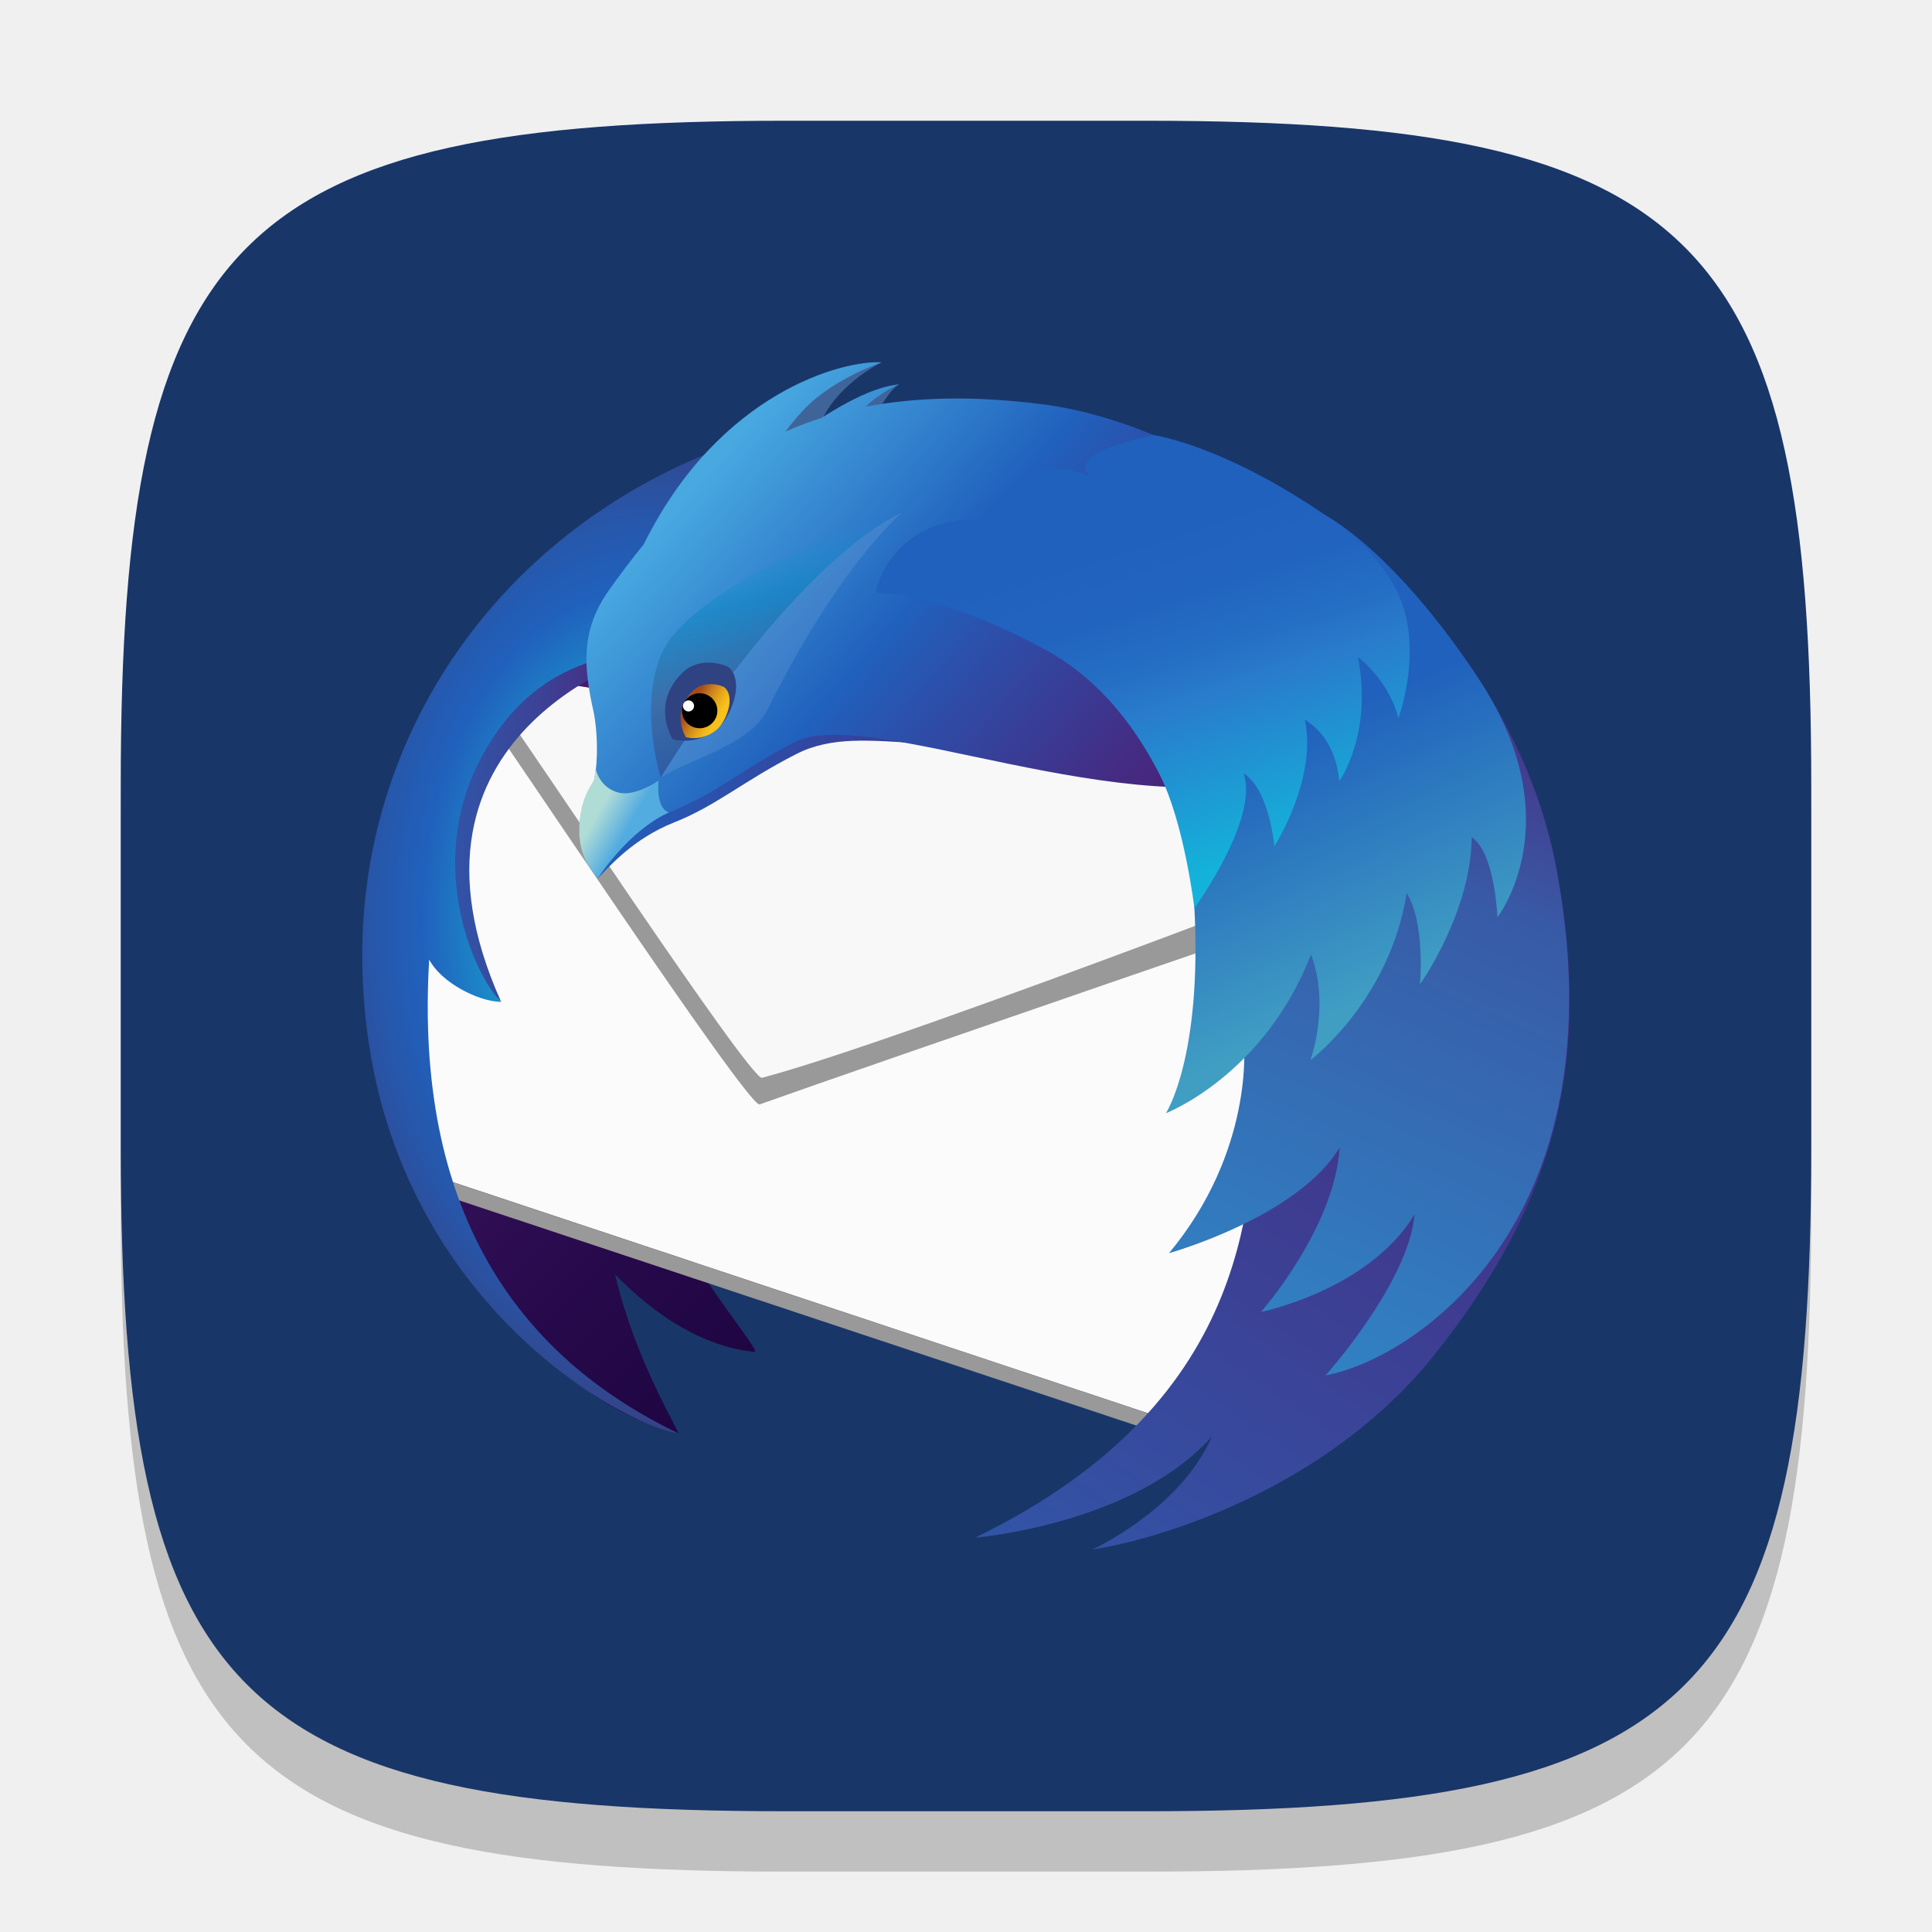
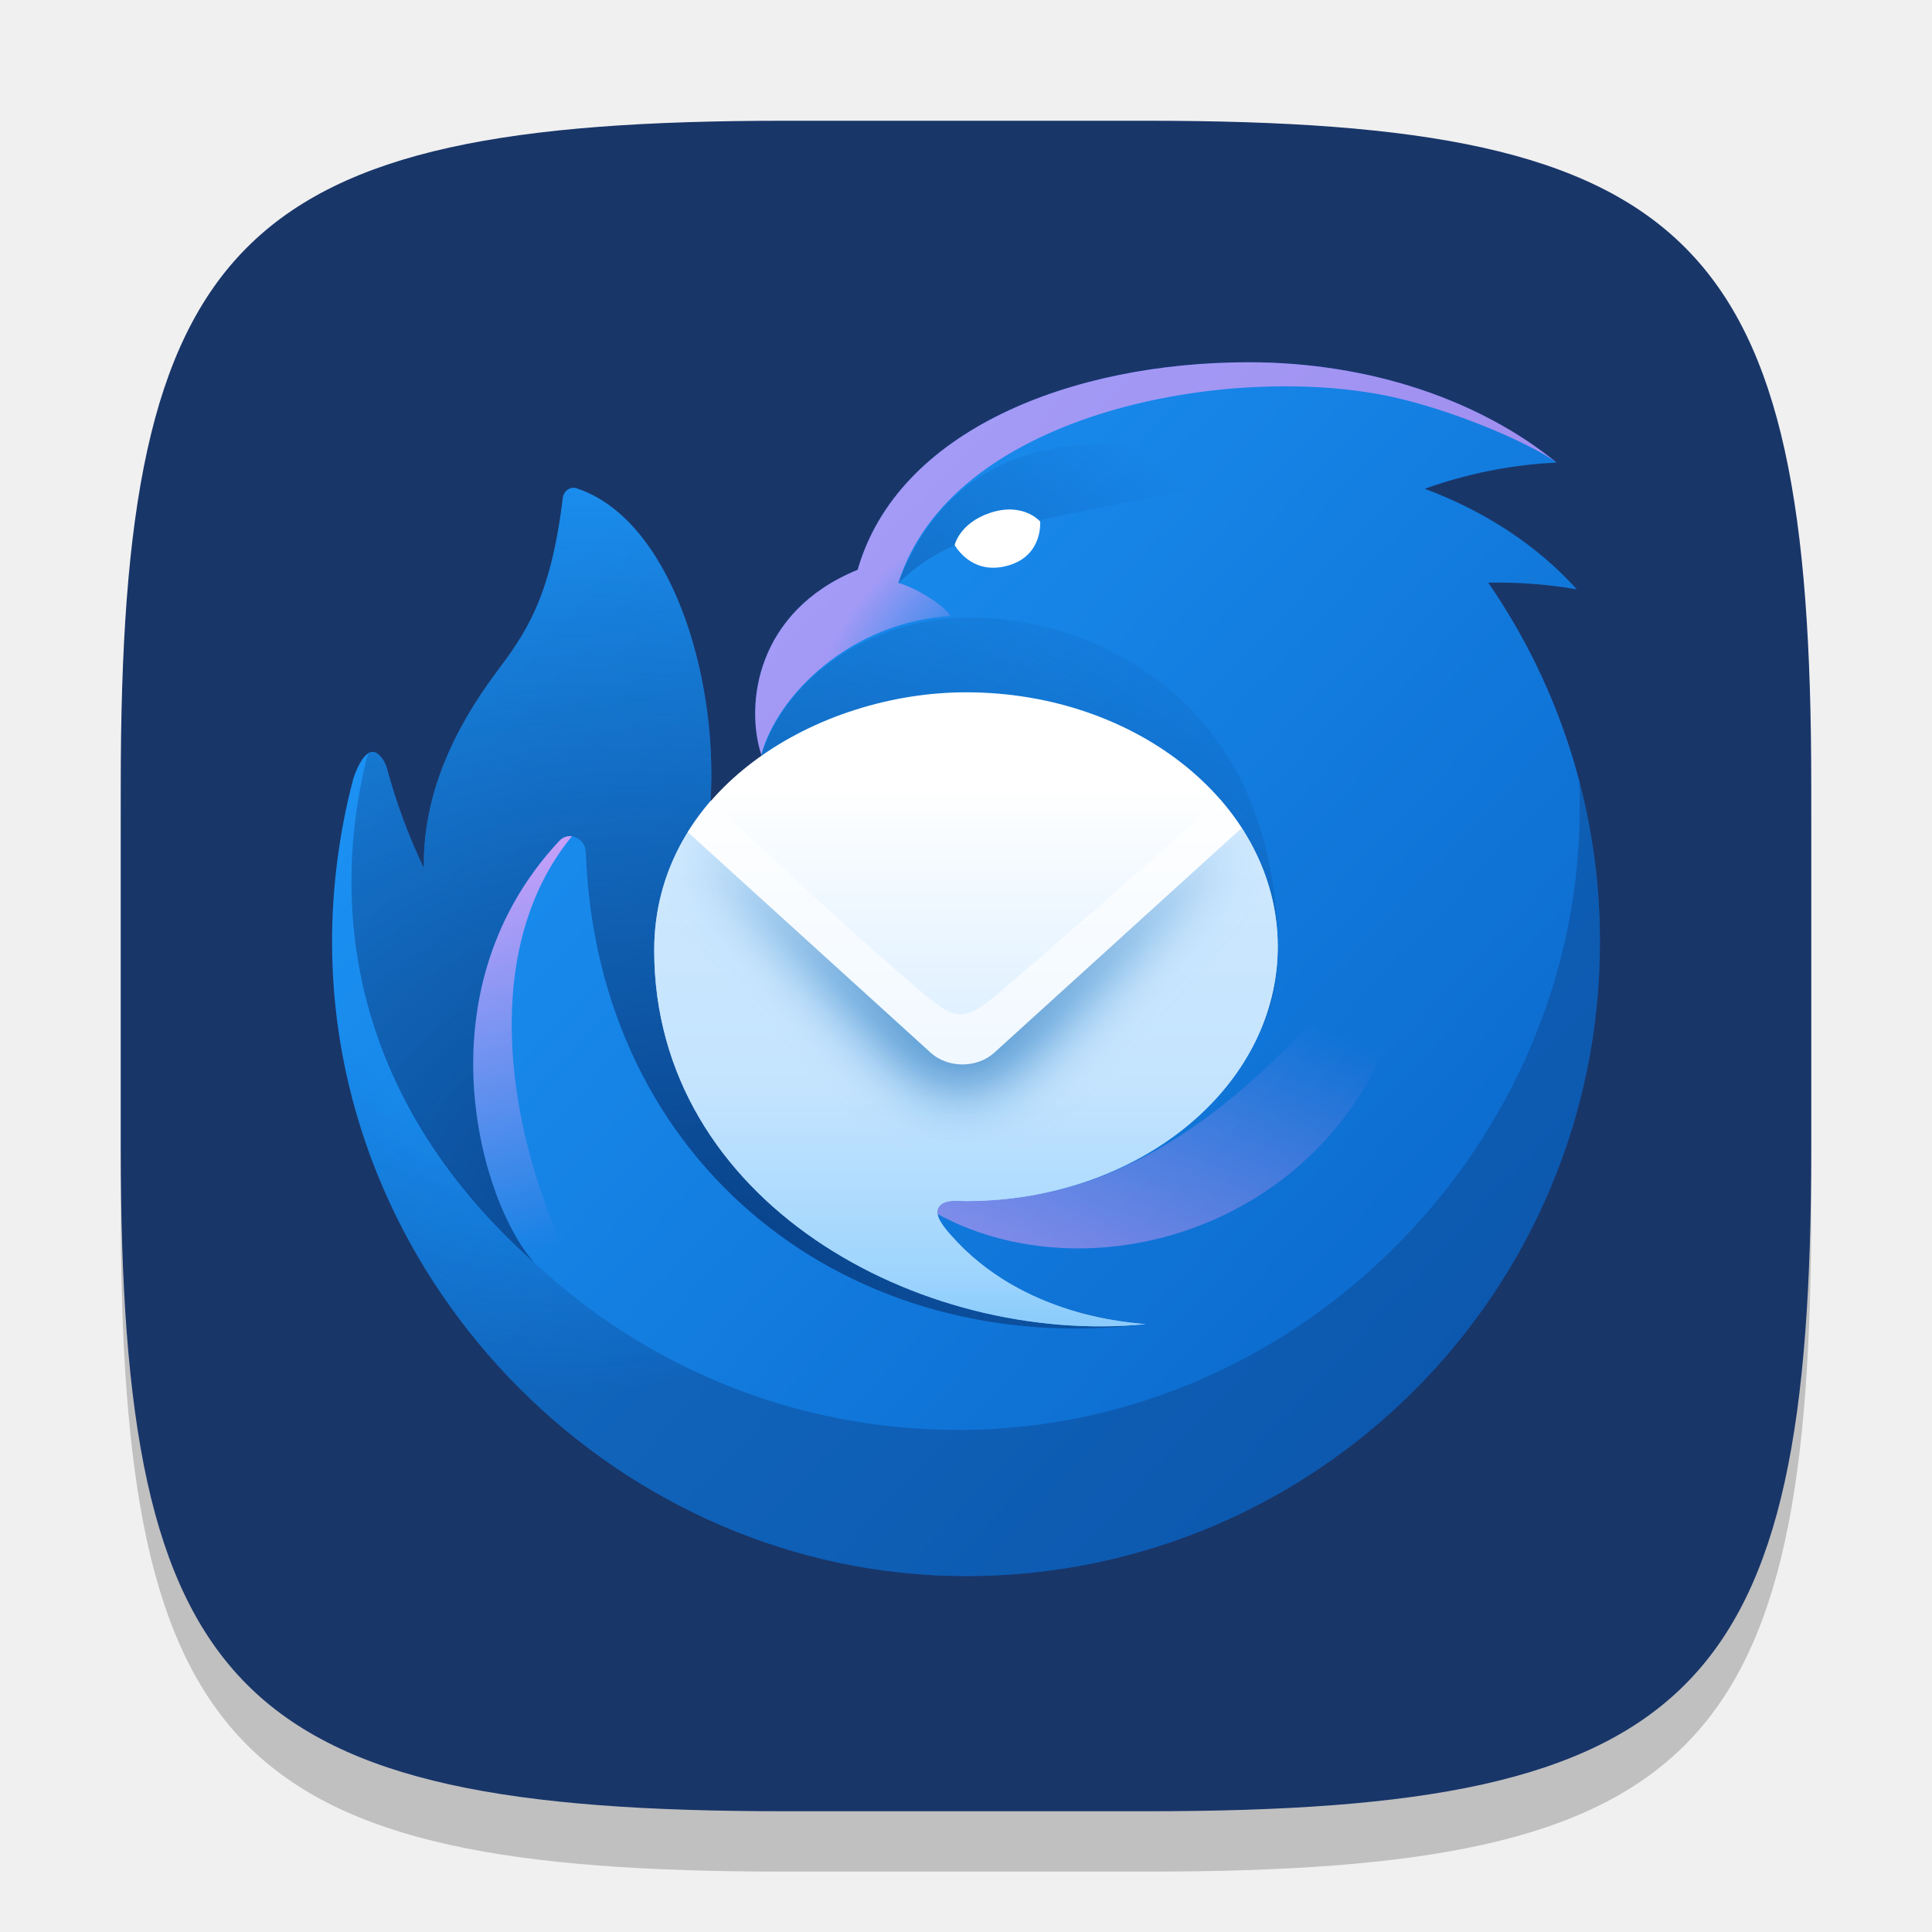
<svg xmlns="http://www.w3.org/2000/svg" width="32" height="32" viewBox="0 0 32 32" version="1.1" id="svg5">
  <defs id="defs2">
    <linearGradient id="SVGID_1_" gradientUnits="userSpaceOnUse" x1="199.533" y1="201.907" x2="39.679" y2="42.053" gradientTransform="matrix(0.1295758,0,0,0.1295758,8,8.000035)">
      <stop offset="0" style="stop-color:#130036" id="stop4" />
      <stop offset="0.23" style="stop-color:#18023B" id="stop6" />
      <stop offset="0.512" style="stop-color:#26094A" id="stop8" />
      <stop offset="0.821" style="stop-color:#3D1563" id="stop10" />
      <stop offset="1" style="stop-color:#4E1D75" id="stop12" />
    </linearGradient>
    <linearGradient id="SVGID_2_" gradientUnits="userSpaceOnUse" x1="10.243" y1="95.311" x2="57.704" y2="95.311" gradientTransform="matrix(0.1295758,0,0,0.1295758,8,8.000035)">
      <stop offset="0" style="stop-color:#3156A8" id="stop27" />
      <stop offset="0.247" style="stop-color:#3351A4" id="stop29" />
      <stop offset="0.536" style="stop-color:#3B4397" id="stop31" />
      <stop offset="0.845" style="stop-color:#472C82" id="stop33" />
      <stop offset="1" style="stop-color:#4E1D75" id="stop35" />
    </linearGradient>
    <radialGradient id="SVGID_3_" cx="59.073" cy="113.923" r="85.247" gradientTransform="matrix(0.1295758,0,0,0.187885,8,1.357277)" gradientUnits="userSpaceOnUse">
      <stop offset="0.165" style="stop-color:#14CDDA" id="stop40" />
      <stop offset="0.548" style="stop-color:#2061BD" id="stop42" />
      <stop offset="0.655" style="stop-color:#2658AC" id="stop44" />
      <stop offset="0.864" style="stop-color:#373F81" id="stop46" />
      <stop offset="1" style="stop-color:#432D62" id="stop48" />
    </radialGradient>
    <linearGradient id="SVGID_4_" gradientUnits="userSpaceOnUse" x1="44.539" y1="57.897" x2="191.515" y2="57.897" gradientTransform="matrix(0.1295758,0,0,0.1295758,8,8.000035)">
      <stop offset="0" style="stop-color:#2061BD" id="stop53" />
      <stop offset="0.185" style="stop-color:#2B51AC" id="stop55" />
      <stop offset="0.683" style="stop-color:#442C84" id="stop57" />
      <stop offset="0.941" style="stop-color:#4E1D75" id="stop59" />
    </linearGradient>
    <linearGradient id="SVGID_5_" gradientUnits="userSpaceOnUse" x1="66.174" y1="23.206" x2="167.264" y2="111.082" gradientTransform="matrix(0.1295758,0,0,0.1295758,8,8.000035)">
      <stop offset="0.02" style="stop-color:#48A8E0" id="stop68" />
      <stop offset="0.388" style="stop-color:#2061BD" id="stop70" />
      <stop offset="0.497" style="stop-color:#2B51AC" id="stop72" />
      <stop offset="0.789" style="stop-color:#442C84" id="stop74" />
      <stop offset="0.941" style="stop-color:#4E1D75" id="stop76" />
    </linearGradient>
    <linearGradient id="SVGID_6_" gradientUnits="userSpaceOnUse" x1="19.676" y1="337.414" x2="217.835" y2="43.631" gradientTransform="matrix(0.1295758,0,0,0.1295758,8,8.000035)">
      <stop offset="0.379" style="stop-color:#3156A8" id="stop81" />
      <stop offset="1" style="stop-color:#4E1D75" id="stop83" />
    </linearGradient>
    <linearGradient id="SVGID_7_" gradientUnits="userSpaceOnUse" x1="96.745" y1="278.646" x2="206.317" y2="32.542" gradientTransform="matrix(0.1295758,0,0,0.1295758,8,8.000035)">
      <stop offset="0" style="stop-color:#29ABE2" id="stop88" />
      <stop offset="0.773" style="stop-color:#385AA6" id="stop90" />
      <stop offset="0.858" style="stop-color:#414293" id="stop92" />
      <stop offset="1" style="stop-color:#4E1D75" id="stop94" />
    </linearGradient>
    <linearGradient id="SVGID_8_" gradientUnits="userSpaceOnUse" x1="48.269" y1="92.034" x2="54.241" y2="95.468" gradientTransform="matrix(0.1295758,0,0,0.1295758,8,8.000035)">
      <stop offset="0" style="stop-color:#B0DCD6" id="stop99" />
      <stop offset="1" style="stop-color:#53ACE0" id="stop101" />
    </linearGradient>
    <linearGradient id="SVGID_11_" gradientUnits="userSpaceOnUse" x1="176.214" y1="23.085" x2="164.24" y2="20.555" gradientTransform="matrix(0.1295758,0,0,0.1295758,8,8.000035)">
      <stop offset="0" style="stop-color:#3092B9" id="stop121" />
      <stop offset="0.22" style="stop-color:#258DB6" id="stop123" />
      <stop offset="0.656" style="stop-color:#1685B1" id="stop125" />
      <stop offset="1" style="stop-color:#1082AF" id="stop127" />
    </linearGradient>
    <linearGradient id="SVGID_12_" gradientUnits="userSpaceOnUse" x1="80.784" y1="38.025" x2="90.637" y2="77.544" gradientTransform="matrix(0.1295758,0,0,0.1295758,8,8.000035)">
      <stop offset="0.007" style="stop-color:#1398D1;stop-opacity:0" id="stop138" />
      <stop offset="0.248" style="stop-color:#1187C2;stop-opacity:0.62" id="stop140" />
      <stop offset="0.642" style="stop-color:#3F6499;stop-opacity:0.71" id="stop142" />
      <stop offset="1" style="stop-color:#2F4282;stop-opacity:0.5" id="stop144" />
    </linearGradient>
    <linearGradient id="SVGID_13_" gradientUnits="userSpaceOnUse" x1="48.738" y1="14.373" x2="43.199" y2="11.303" gradientTransform="matrix(0.1294981,0.0045222,-0.0045222,0.1294981,11.18635,15.40143)">
      <stop offset="0" style="stop-color:#F9C21B" id="stop153" />
      <stop offset="0.148" style="stop-color:#F3BA1B" id="stop155" />
      <stop offset="0.379" style="stop-color:#E3A41B" id="stop157" />
      <stop offset="0.663" style="stop-color:#C9801C" id="stop159" />
      <stop offset="0.988" style="stop-color:#A44E1C" id="stop161" />
      <stop offset="1" style="stop-color:#A34C1C" id="stop163" />
    </linearGradient>
    <linearGradient id="SVGID_14_" gradientUnits="userSpaceOnUse" x1="206.211" y1="130.139" x2="169.43" y2="47.526" gradientTransform="matrix(0.1295758,0,0,0.1295758,8,8.000035)">
      <stop offset="0" style="stop-color:#409EC3" id="stop174" />
      <stop offset="0.62" style="stop-color:#2061BD" id="stop176" />
    </linearGradient>
    <linearGradient id="SVGID_15_" gradientUnits="userSpaceOnUse" x1="176.76" y1="103.061" x2="150.407" y2="21.954" gradientTransform="matrix(0.1295758,0,0,0.1295758,8,8.000035)">
      <stop offset="0" style="stop-color:#14B2DA" id="stop181" />
      <stop offset="0.403" style="stop-color:#297CCC" id="stop183" />
      <stop offset="0.508" style="stop-color:#256FC5" id="stop185" />
      <stop offset="0.649" style="stop-color:#2164BF" id="stop187" />
      <stop offset="0.816" style="stop-color:#2061BD" id="stop189" />
      <stop offset="0.984" style="stop-color:#2061BD" id="stop191" />
    </linearGradient>
+     <linearGradient id="a" x1="146.185" x2="639.585" y1="155.649" y2="615.869" gradientUnits="userSpaceOnUse">
+       <stop stop-color="#1B91F3" id="stop13" />
+       <stop offset="1" stop-color="#0B68CB" id="stop14" />
+     </linearGradient>
+     <radialGradient id="b" cx="0" cy="0" r="1" gradientTransform="matrix(117.9299,271.4495,-260.0389,112.9726,145.274,314)" gradientUnits="userSpaceOnUse">
+       <stop offset="0.53" stop-color="#0B4186" stop-opacity="0" id="stop26" />
+       <stop offset="1" stop-color="#0B4186" stop-opacity="0.45" id="stop27-3" />
+     </radialGradient>
+     <radialGradient id="c" cx="0" cy="0" r="1" gradientTransform="matrix(-38.95041,-49.85964,82.50652,-64.45421,383.705,192.449)" gradientUnits="userSpaceOnUse">
+       <stop stop-color="#EF3ACC" stop-opacity="0" id="stop28" />
+       <stop offset="1" stop-color="#EF3ACC" stop-opacity="0.64" id="stop29-6" />
+     </radialGradient>
+     <linearGradient id="d" x1="283.475" x2="461.015" y1="273.458" y2="75.818" gradientUnits="userSpaceOnUse">
+       <stop stop-color="#0F5DB0" id="stop15" />
+       <stop offset="1" stop-color="#0F5DB0" stop-opacity="0" id="stop16" />
+     </linearGradient>
+     <radialGradient id="e" cx="0" cy="0" r="1" gradientTransform="matrix(200.5003,-415.9102,513.7714,247.6768,242.704,551.15)" gradientUnits="userSpaceOnUse">
+       <stop offset="0.02" stop-color="#094188" id="stop30" />
+       <stop offset="0.97" stop-color="#0B4186" stop-opacity="0" id="stop31-7" />
+     </radialGradient>
+     <linearGradient id="f" x1="594.625" x2="512.075" y1="416.559" y2="619.249" gradientUnits="userSpaceOnUse">
+       <stop stop-color="#E247C4" stop-opacity="0" id="stop17" />
+       <stop offset="1" stop-color="#E247C4" stop-opacity="0.64" id="stop18" />
+     </linearGradient>
+     <linearGradient id="g" x1="82.716" x2="155.445" y1="234.79" y2="527.51" gradientUnits="userSpaceOnUse">
+       <stop offset="0.1" stop-color="#EF3ACC" id="stop19" />
+       <stop offset="1" stop-color="#EF3ACC" stop-opacity="0" id="stop20" />
+     </linearGradient>
+     <linearGradient id="h" x1="374.705" x2="374.705" y1="273.95" y2="569.949" gradientUnits="userSpaceOnUse">
+       <stop stop-color="#fff" id="stop21" />
+       <stop offset="0.91" stop-color="#BEE1FE" id="stop22" />
+       <stop offset="1" stop-color="#96CEFD" id="stop23" />
+     </linearGradient>
+     <mask id="i" width="345" height="276" x="202" y="297" maskUnits="userSpaceOnUse">
+       <path fill="#ffffff" d="m 546.835,362.969 c 0,77.57 -77.07,140.45 -172.13,140.45 -4.59,0 -12.3,-1.18 -15.11,3.4 -2.81,4.56 3.38,11.6 6.95,15.63 37.16,42.04 91.07,47.33 105.22,48.72 l 2.23,0.22 c -124.88,12.08 -271.38,-67.7 -271.42,-206.37 -0.131,-23.089 6.295,-45.74 18.53,-65.32 l 134.08,121.78 c 9.54,8.66 25.61,8.66 35.15,0 l 136.62,-124.09 c 12.7,19.58 19.88,41.9 19.88,65.58 z" id="path10" />
+     </mask>
+     <linearGradient id="j" x1="380.245" x2="380.245" y1="441.449" y2="565.449" gradientUnits="userSpaceOnUse">
+       <stop stop-color="#BCE0FD" id="stop24" />
+       <stop offset="1" stop-color="#88CCFC" id="stop25" />
+     </linearGradient>
+     <filter id="k" width="341.88" height="198.416" x="201.475" y="276.158" color-interpolation-filters="sRGB" filterUnits="userSpaceOnUse">
+       <feFlood flood-opacity="0" result="BackgroundImageFix" id="feFlood31" />
+       <feBlend in="SourceGraphic" in2="BackgroundImageFix" result="shape" id="feBlend31" mode="normal" />
+       <feGaussianBlur result="effect1_foregroundBlur_106_1002" stdDeviation="16" id="feGaussianBlur31" />
+     </filter>
  </defs>
  <path id="path563" style="opacity:0.2;fill:#000000;stroke-width:1;stroke-linecap:round;stroke-linejoin:round" d="M 13,3 C 3.899,3 2,4.94 2,14 v 6 c 0,9.06 1.899,11 11,11 h 6 c 9.101,0 11,-1.94 11,-11 V 14 C 30,4.94 28.101,3 19,3 Z" />
  <path id="path530" style="fill:#193669;fill-opacity:1;stroke-width:1;stroke-linecap:round;stroke-linejoin:round" d="M 13,2 C 3.899,2 2,3.94 2,13 v 6 c 0,9.06 1.899,11 11,11 h 6 c 9.101,0 11,-1.94 11,-11 V 13 C 30,3.94 28.101,2 19,2 Z" />
-   <g id="g2768" transform="matrix(0.625,0,0,0.625,1,1)">
-     <path class="st1" d="m 32.475,12.599 c -1.879,-1.227 -4.282,-1.625 -5.608,-1.763 -1.419,-0.148 -2.652,-0.122 -3.736,0.037 -0.092,-0.001 -0.183,-0.005 -0.276,-0.005 -0.07,0 -0.14,0.003 -0.211,0.004 0.029,-0.036 0.049,-0.058 0.049,-0.058 0,0 -0.057,0.009 -0.169,0.06 -0.352,0.006 -0.702,0.018 -1.048,0.041 0.481,-0.527 0.875,-0.803 0.875,-0.803 0,0 -0.468,0.068 -1.321,0.842 -0.406,0.037 -0.806,0.087 -1.2,0.148 0.896,-1.213 1.834,-1.724 1.834,-1.724 0,0 -1.137,-0.231 -2.916,1.557 -0.149,0.15 -0.287,0.305 -0.421,0.463 -5.187,1.255 -8.899,4.605 -8.899,8.542 0,0.772 -0.237,1.621 0.019,2.469 -0.102,1.354 0.115,5.05 0.115,5.05 0,0 1.404,7.599 6.804,8.921 0.086,0.02 -1.128,-1.894 -1.665,-4.204 1.046,1.064 2.292,1.905 3.69,2.05 0.172,0.018 -0.799,-1.12 -1.649,-2.492 l 12.271,4.134 c 6.418,-2.757 5.671,-2.508 7.049,-4.001 3.036,-3.286 3.461,-5.151 2.696,-10.656 -0.517,-3.716 -3.26,-7.397 -6.283,-8.612 z" id="path15" style="fill:url(#SVGID_1_);stroke-width:0.13" />
-     <polygon class="st2" points="172.911,219.015 201.939,95.591 22.687,62.276 8.546,142.68 16.387,166.974 " id="polygon17" transform="matrix(0.1295758,0,0,0.1295758,8,8.000035)" style="fill:#fbfbfb" />
-     <path class="st3" d="m 10.997,16.424 c 0.102,0.219 0.072,0.271 0.008,0.271 -0.029,0 -0.064,-0.01 -0.097,-0.021 -0.033,-0.01 -0.064,-0.021 -0.084,-0.021 -0.056,0 -0.024,0.083 0.293,0.482 0.449,0.571 7.049,10.534 7.409,10.534 0.002,0 0.004,-2.6e-4 0.005,-8e-4 3.072,-1.095 16.138,-5.579 16.138,-5.579 L 33.333,20.141 10.997,16.424" id="path19" style="fill:#999999;stroke-width:0.13" />
-     <path class="st4" d="m 11.188,16.179 c 0,0 0.098,0.509 0.555,1.073 0.454,0.569 6.545,9.792 6.851,9.711 3.99,-1.059 18.468,-6.696 18.468,-6.696 z" id="path23" style="fill:#f8f8f8;stroke-width:0.13" />
-     <polygon class="st3" points="167.321,217.161 18.568,167.703 19.094,171.178 168.976,221.012 " id="polygon25" transform="matrix(0.1295758,0,0,0.1295758,8,8.000035)" style="fill:#999999" />
-     <path class="st5" d="m 15.477,15.748 c 0,0 -7.013,2.054 -3.795,9.204 0,0 -1.475,-1.351 -2.354,-3.078 -0.04,-0.077 1.464,-5.42 1.464,-5.42 z" id="path38" style="fill:url(#SVGID_2_);stroke-width:0.13" />
-     <path class="st6" d="M 11.682,24.952 C 11.072,24.942 10.092,24.439 9.774,23.829 9.377,30.45 12.079,34.317 16.367,36.379 14.966,36.219 8,32.543 8,23.697 8,16.175 13.968,9.452 23.308,9.144 c 0.057,0.422 -4.631,1.479 -4.78,1.976 -0.233,0.774 -0.768,1.616 -1.219,2.291 -0.611,0.915 0.85,1.697 -0.224,1.944 -1.616,0.371 -3.77,0.165 -5.359,2.231 -2.389,3.105 -0.795,6.657 -0.044,7.365 z" id="path51" style="fill:url(#SVGID_3_);stroke-width:0.13" />
-     <path class="st7" d="m 25.758,9.386 c -6.049,-0.464 -9.162,1.956 -11.16,4.771 -0.728,1.024 -0.648,1.965 -0.398,3.102 0.108,0.485 0.217,0.718 0.085,1.212 -0.072,0.273 -0.06,0.528 -0.15,0.689 -0.124,0.222 -0.282,0.466 -0.335,0.865 -0.132,0.998 0.221,1.315 0.441,1.651 0.314,-0.312 0.928,-1.047 2.036,-1.486 1.107,-0.439 1.836,-1.098 3.223,-1.806 1.896,-0.967 4.118,0.5 8.332,-0.881 1.297,-0.425 4.276,-4.839 4.984,-5.008 C 30.846,10.316 27.494,9.519 25.758,9.386 Z" id="path62" style="fill:url(#SVGID_4_);stroke-width:0.13" />
-     <path class="st8" d="m 21.762,8.004 c 0,0 -1.08,0.522 -1.55,1.464 1.086,-0.547 1.716,-0.847 2.014,-0.882 0,0 -0.285,0.138 -0.639,0.89 0.626,-0.2 0.841,-0.327 1.013,-0.329 0,0 -0.05,0.079 -0.096,0.83 -0.961,-0.312 -2.811,0.051 -3.795,0.668 -0.334,-1.78 3.053,-2.641 3.053,-2.641 z" id="path66" style="fill:#3f6499;stroke-width:0.13" />
-     <path class="st9" d="m 26.06,9.118 c -1.854,-0.24 -3.404,-0.193 -4.722,0.061 0.414,-0.397 0.894,-0.593 0.894,-0.593 -0.621,0.055 -1.397,0.461 -2.062,0.89 -0.335,0.107 -0.655,0.228 -0.958,0.363 0.185,-0.244 0.401,-0.505 0.612,-0.706 0.783,-0.744 1.944,-1.129 1.944,-1.129 -0.992,-0.073 -4.311,0.777 -6.308,4.822 -0.327,0.399 -0.633,0.808 -0.924,1.218 -0.751,1.058 -0.669,2.029 -0.41,3.202 0.11,0.501 0.131,1.301 0.022,1.818 -0.022,0.104 -0.306,0.371 -0.379,1.092 -0.078,0.765 0.195,1.141 0.464,1.452 0.956,-1.398 1.9,-1.676 1.9,-1.676 1.339,-0.548 1.896,-1.134 3.329,-1.865 1.958,-0.999 8.803,2.261 13.154,0.836 1.339,-0.438 -0.515,-6.137 0.215,-6.312 -2.034,-2.249 -4.988,-3.242 -6.771,-3.473 z" id="path79" style="fill:url(#SVGID_5_);stroke-width:0.13" />
-     <path class="st10" d="m 39.639,21.384 c -1.072,-5.602 -6.232,-10.699 -10.381,-10.982 -1.841,-0.125 -1.276,0.819 -2.428,1.178 -4.965,1.55 -5.041,2.454 -5.041,2.454 10.528,0.495 10.688,10.893 7.868,13.523 0.793,-0.185 1.654,-1.155 2.444,-2.678 -0.095,0.639 -0.176,1.423 -0.295,2.297 -0.361,2.669 0.107,8.243 -7.562,11.973 0,0 4.195,-0.343 6.275,-2.684 -0.846,1.945 -3.167,2.996 -3.167,2.996 1.708,-0.25 6.195,-1.574 9.053,-5.148 3.235,-4.046 4.208,-7.842 3.234,-12.93 z" id="path86" style="fill:url(#SVGID_6_);stroke-width:0.13" />
-     <path class="st11" d="m 29.379,31.611 c 0,0 3.42,-0.956 4.523,-2.803 -0.134,2.153 -2.087,4.362 -2.087,4.362 0,0 2.856,-0.578 4.073,-2.587 -0.159,1.813 -2.357,4.264 -2.357,4.264 2.248,-0.403 7.895,-3.971 6.109,-13.463 -1.055,-5.606 -6.232,-10.699 -10.381,-10.982 -1.841,-0.125 -1.276,0.819 -2.428,1.178 -4.965,1.55 -5.041,2.454 -5.041,2.454 10.528,0.495 13.326,6.005 7.868,13.376 0.793,-0.185 1.112,-0.621 1.708,-1.335 -2.6e-4,0 0.27,2.822 -1.986,5.535 z" id="path97" style="fill:url(#SVGID_7_);stroke-width:0.13" />
-     <path class="st12" d="m 15.853,19.087 c 0,0 -0.611,0.428 -1.054,0.319 -0.524,-0.129 -0.613,-0.637 -0.613,-0.637 -0.012,0.104 -0.025,0.204 -0.044,0.295 -0.022,0.104 -0.306,0.371 -0.379,1.092 -0.078,0.765 0.209,1.208 0.478,1.519 0.956,-1.398 1.886,-1.743 1.886,-1.743 -0.364,-0.127 -0.274,-0.845 -0.274,-0.845 z" id="path104" style="fill:url(#SVGID_8_);stroke-width:0.13" />
-     <path class="st18" d="m 29.187,10.389 c 0.143,-0.037 0.728,0.026 1.112,0.199 0.384,0.172 1.046,0.477 0.516,0.609 -0.53,0.132 -0.834,-0.079 -1.099,-0.305 -0.265,-0.225 -0.887,-0.41 -0.53,-0.503 z" id="path130" style="opacity:0.12;fill:url(#SVGID_11_);stroke-width:0.13" mask="none" />
-     <path class="st19" d="m 15.911,19.004 c 0,0 3.354,-5.528 6.387,-7.02 0.282,-0.142 -4.199,1.191 -6.002,3.181 -1.072,1.183 -0.504,3.499 -0.385,3.839 z" id="path147" style="fill:url(#SVGID_12_);stroke-width:0.13" />
-     <path class="st20" d="m 15.911,19.004 c 0.003,-0.002 0.006,-0.004 0.01,-0.006 0.867,-0.536 2.354,-0.845 2.833,-1.816 1.845,-3.741 3.544,-5.198 3.544,-5.198 -3.033,1.492 -6.387,7.02 -6.387,7.02 z" id="path149" style="opacity:0.1;fill:#f2f2f2;stroke-width:0.13" />
-     <path class="st21" d="m 16.23,17.993 c 0,0 -0.605,-0.928 0.266,-1.774 0.459,-0.446 1.156,-0.198 1.236,-0.118 0.343,0.34 0.127,1.057 -0.181,1.463 -0.174,0.229 -0.681,0.584 -1.321,0.429 z" id="path151" style="fill:#2f4282;stroke-width:0.13" />
-     <path class="st22" d="m 16.576,17.935 c 0,0 -0.418,-0.641 0.184,-1.226 0.317,-0.308 0.798,-0.137 0.854,-0.082 0.237,0.235 0.088,0.73 -0.125,1.011 -0.12,0.158 -0.471,0.404 -0.913,0.297 z" id="path166" style="fill:url(#SVGID_13_);stroke-width:0.13" />
-     <path d="m 17.41,17.251 c -0.009,0.256 -0.226,0.456 -0.484,0.448 -0.259,-0.009 -0.461,-0.224 -0.452,-0.48 0.009,-0.256 0.226,-0.456 0.485,-0.447 0.258,0.009 0.46,0.224 0.451,0.48 z" id="path168" style="stroke-width:0.13" />
-     <circle class="st24" cx="16.646" cy="17.108" r="0.147" id="circle172" style="fill:#ffffff;stroke-width:0.13" />
-     <path class="st23" d="m 37.609,16.424 c -2.296,-3.495 -4.115,-4.384 -4.115,-4.384 0,0 0.084,2.546 1.358,3.774 0.146,0.14 -1.526,-1.093 -1.526,-1.093 0,0 -0.357,1.176 0.462,2.528 -0.238,-0.316 -0.395,-0.436 -0.395,-0.436 0,0 -1.543,0.712 -1.998,1.699 -0.235,-0.444 -0.412,-0.705 -0.412,-0.705 0,0 -1.067,2.13 -0.933,4.599 0.218,4.015 -0.752,5.495 -0.752,5.495 0,0 2.599,-0.997 3.845,-4.207 0.515,1.365 -0.016,2.801 -0.016,2.801 0,0 2.1,-1.569 2.551,-4.429 0.501,0.807 0.353,2.418 0.353,2.418 0,0 1.34,-1.866 1.373,-3.898 0.621,0.433 0.678,2.125 0.678,2.125 0,0 1.987,-2.54 -0.474,-6.288 z" id="path179" style="fill:url(#SVGID_14_);stroke-width:0.13" />
-     <path class="st25" d="m 35.377,13.981 c -0.6,-1.118 -1.659,-1.831 -2.59,-2.408 -2.321,-1.439 -3.813,-1.641 -3.813,-1.641 0,0 -2.142,0.398 -1.774,0.994 0.019,0.031 0.063,0.069 0.125,0.114 -1.879,-0.865 -2.944,1.124 -2.944,1.124 -1.073,-0.065 -2.38,0.463 -2.762,1.879 -0.04,0.147 0.481,0.064 0.749,0.122 1.565,0.34 3.039,1.078 3.716,1.443 1.575,0.848 2.509,2.261 3.049,3.321 0.653,1.282 0.919,3.538 0.919,3.538 0,0 1.717,-2.359 1.307,-3.57 0.68,0.422 0.814,1.93 0.814,1.93 0,0 1.145,-1.793 0.806,-3.355 0.883,0.538 0.912,1.633 0.912,1.633 0,0 0.899,-1.248 0.493,-3.295 0.889,0.707 1.075,1.622 1.075,1.622 0,0 0.726,-1.943 -0.083,-3.45 z" id="path194" style="fill:url(#SVGID_15_);stroke-width:0.13" />
+   <g id="g31" transform="matrix(0.02999962,0,0,0.02999962,4.758856,4.791343)">
+     <path fill="url(#a)" d="m 314.805,154.949 h 0.06 c 22.04,-77.05 118.08,-114.66 215.95,-114.66 67.63,0 128.341,21.41 169.961,55.4 -24.838,1.171 -49.362,6.045 -72.76,14.46 33.63,12.5 62.519,31.73 83.929,55.52 -16.153,-2.78 -32.532,-4.019 -48.919,-3.7 40.276,58.343 61.794,127.585 61.68,198.48 0,193.3 -156.701,350 -350.001,350 -190.32,0 -350,-159.35 -350,-350 0,-30.11 4,-61.2 11.77,-90.36 2.04,-6.12 4.88,-11.99 8.65,-14.14 4.72,-2.69 9.02,5.33 9.71,7.94 5.118,19.17 12.004,37.823 20.57,55.72 -0.75,-39.96 16.32,-76.36 39.8,-107.84 15.66,-20.99 30.18,-40.44 36.88,-96.57 0.45,-3.77 4.02,-6.48 7.63,-5.3 50.96,16.68 78.2,101.54 73.97,172.5 28.15,4.03 28.02,-25.38 28.02,-25.38 -9,-27.66 -3,-79.07 53,-102.07 z" id="path1" style="fill:url(#a)" />
+     <path fill="url(#b)" d="m 713.254,271.32 c 8.51,192.5 -149.74,358.47 -342.71,358.47 -180.65,0 -328.679,-139.63 -342.069,-316.85 -2.389,16.596 -3.645,33.334 -3.76,50.1 1.37,189.62 160.659,347.41 349.999,347.41 193.3,0 350,-156.7 350,-350 0,-30.8 -3.99,-60.67 -11.46,-89.13 z" opacity="0.9" id="path2" style="fill:url(#b)" />
+     <path fill="url(#c)" d="m 366.175,180.459 c -3.77,-6.67 -21.18,-16.54 -28.79,-18.26 28.8,-92.25 175.521,-120.57 265.321,-104.25 37.37,6.8 83.91,27.16 98.07,37.74 -41.62,-33.99 -102.341,-55.4 -169.961,-55.4 -97.87,0 -193.91,37.61 -215.95,114.66 h -0.16 c -56,23 -62,74.43 -53,102.08 8.64,-32.99 49.75,-73.53 104.47,-76.57 z" style="mix-blend-mode:screen;fill:url(#c)" id="path3" />
+     <path fill="url(#d)" d="m 467.885,116.748 c -78.62,15.47 -104.31,20.53 -130.62,45.54 29.55,-78.23 104.98,-94.09 194.86,-58.43 -21.391,4.41 -42.805,8.71 -64.24,12.9 z" id="path4" style="fill:url(#d)" />
+     <path fill="url(#e)" d="m 43.705,259.38 c -21.48,87.94 -4.88,191.3 92.699,278.04 -29.05,-31.77 -64.519,-149.07 13.75,-232.87 5.27,-5.65 14.34,-1.5 14.63,6.22 6.45,174.16 146.98,280.53 309,260.64 -50.2,-2.82 -216.22,-60.97 -92.72,-83.97 64.55,-12.03 165.76,-30.88 165.76,-121.7 0,-147.22 -113.83,-190.26 -182.86,-183.86 -47.24,4.38 -89.29,34.36 -102.23,75.13 4.97,16.07 -14.84,27.32 -28.05,25.43 4.24,-70.95 -23,-155.86 -73.97,-172.54 -3.6,-1.18 -7.18,1.53 -7.63,5.3 -6.7,56.13 -21.22,75.58 -36.87,96.57 -23.489,31.49 -40.559,67.88 -39.809,107.84 -8.566,-17.897 -15.452,-36.55 -20.57,-55.72 -0.57,-2.16 -3.7,-8.19 -7.48,-8.47 -2.05,-0.15 -3.14,1.85 -3.65,3.96 z" id="path5" style="fill:url(#e)" />
+     <path fill="url(#f)" d="m 337.695,496.349 c 95.04,77.17 286.17,19.31 286.17,-168.32 -77.16,116.96 -175.44,197.64 -286.16,168.32 z" style="mix-blend-mode:screen;fill:url(#f)" id="path6" />
+     <path fill="url(#g)" d="m 150.155,304.55 c 0.864,-0.967 1.953,-1.706 3.17,-2.153 1.217,-0.446 2.526,-0.586 3.81,-0.407 -70.059,85.45 -13.549,235.52 25.231,272.39 2.17,6.14 -36.791,-25.79 -42.161,-33.26 -29.5,-25.03 -71.779,-149.06 9.95,-236.57 z" style="mix-blend-mode:screen;fill:url(#g)" id="path7" />
+     <path fill="url(#h)" d="m 374.705,503.419 c 95.06,0 172.13,-62.879 172.13,-140.449 0,-77.57 -77.07,-140.45 -172.13,-140.45 -81.1,0 -172.17,52.76 -172.13,142.5 0.04,138.67 146.54,218.45 271.42,206.37 -9.38,-1.09 -67.9,-4.2 -107.45,-48.94 -3.57,-4.03 -9.76,-11.07 -6.95,-15.64 2.8,-4.57 10.52,-3.4 15.1,-3.4 z" id="path8" style="fill:url(#h)" />
+     <path fill="#ffffff" d="m 528.085,299.15 -136.04,130.18 c -12.07,8.58 -24.92,9.2 -37.6,1.42 L 221.015,299.63 c 3.807,-6.118 8.087,-11.929 12.8,-17.38 l 14,13.1 c 35.04,32.84 63.37,59.37 103.3,93.45 18.02,15.38 23.62,15.08 41.3,0 45.68,-39 79.09,-68.5 122.52,-107.29 4.841,5.526 9.235,11.428 13.14,17.65 z" opacity="0.6" id="path9" />
+     <g mask="url(#i)" id="g13">
+       <path fill="url(#j)" d="m 162.705,200.979 h 435.07 v 394.47 h -435.07 z" opacity="0.7" id="path11" style="fill:url(#j)" />
+       <g filter="url(#k)" id="g12">
+         <path fill="#458fcd" fill-rule="evenodd" d="m 334.745,422.298 c -25.35,-26.38 -101.27,-114.03 -101.27,-114.03 l 5.87,0.26 118.86,88.77 c 8.9,6.47 21.6,6.4 30.42,-0.15 l 116.55,-88.5 6.18,-0.49 c 0,0 -73.44,85.57 -101.57,113.76 -28.13,28.19 -49.69,26.76 -75.04,0.38 z" clip-rule="evenodd" id="path12" />
+       </g>
+     </g>
+     <path fill="#ffffff" d="m 398.855,152.258 c 18.42,-5.8 16.8,-24.03 16.8,-24.03 0,0 -9.21,-10.85 -27.46,-4.84 -17.08,5.63 -19.73,17.8 -19.73,17.8 0,0 9.33,17.7 30.39,11.07 z" id="path13" />
  </g>
</svg>
